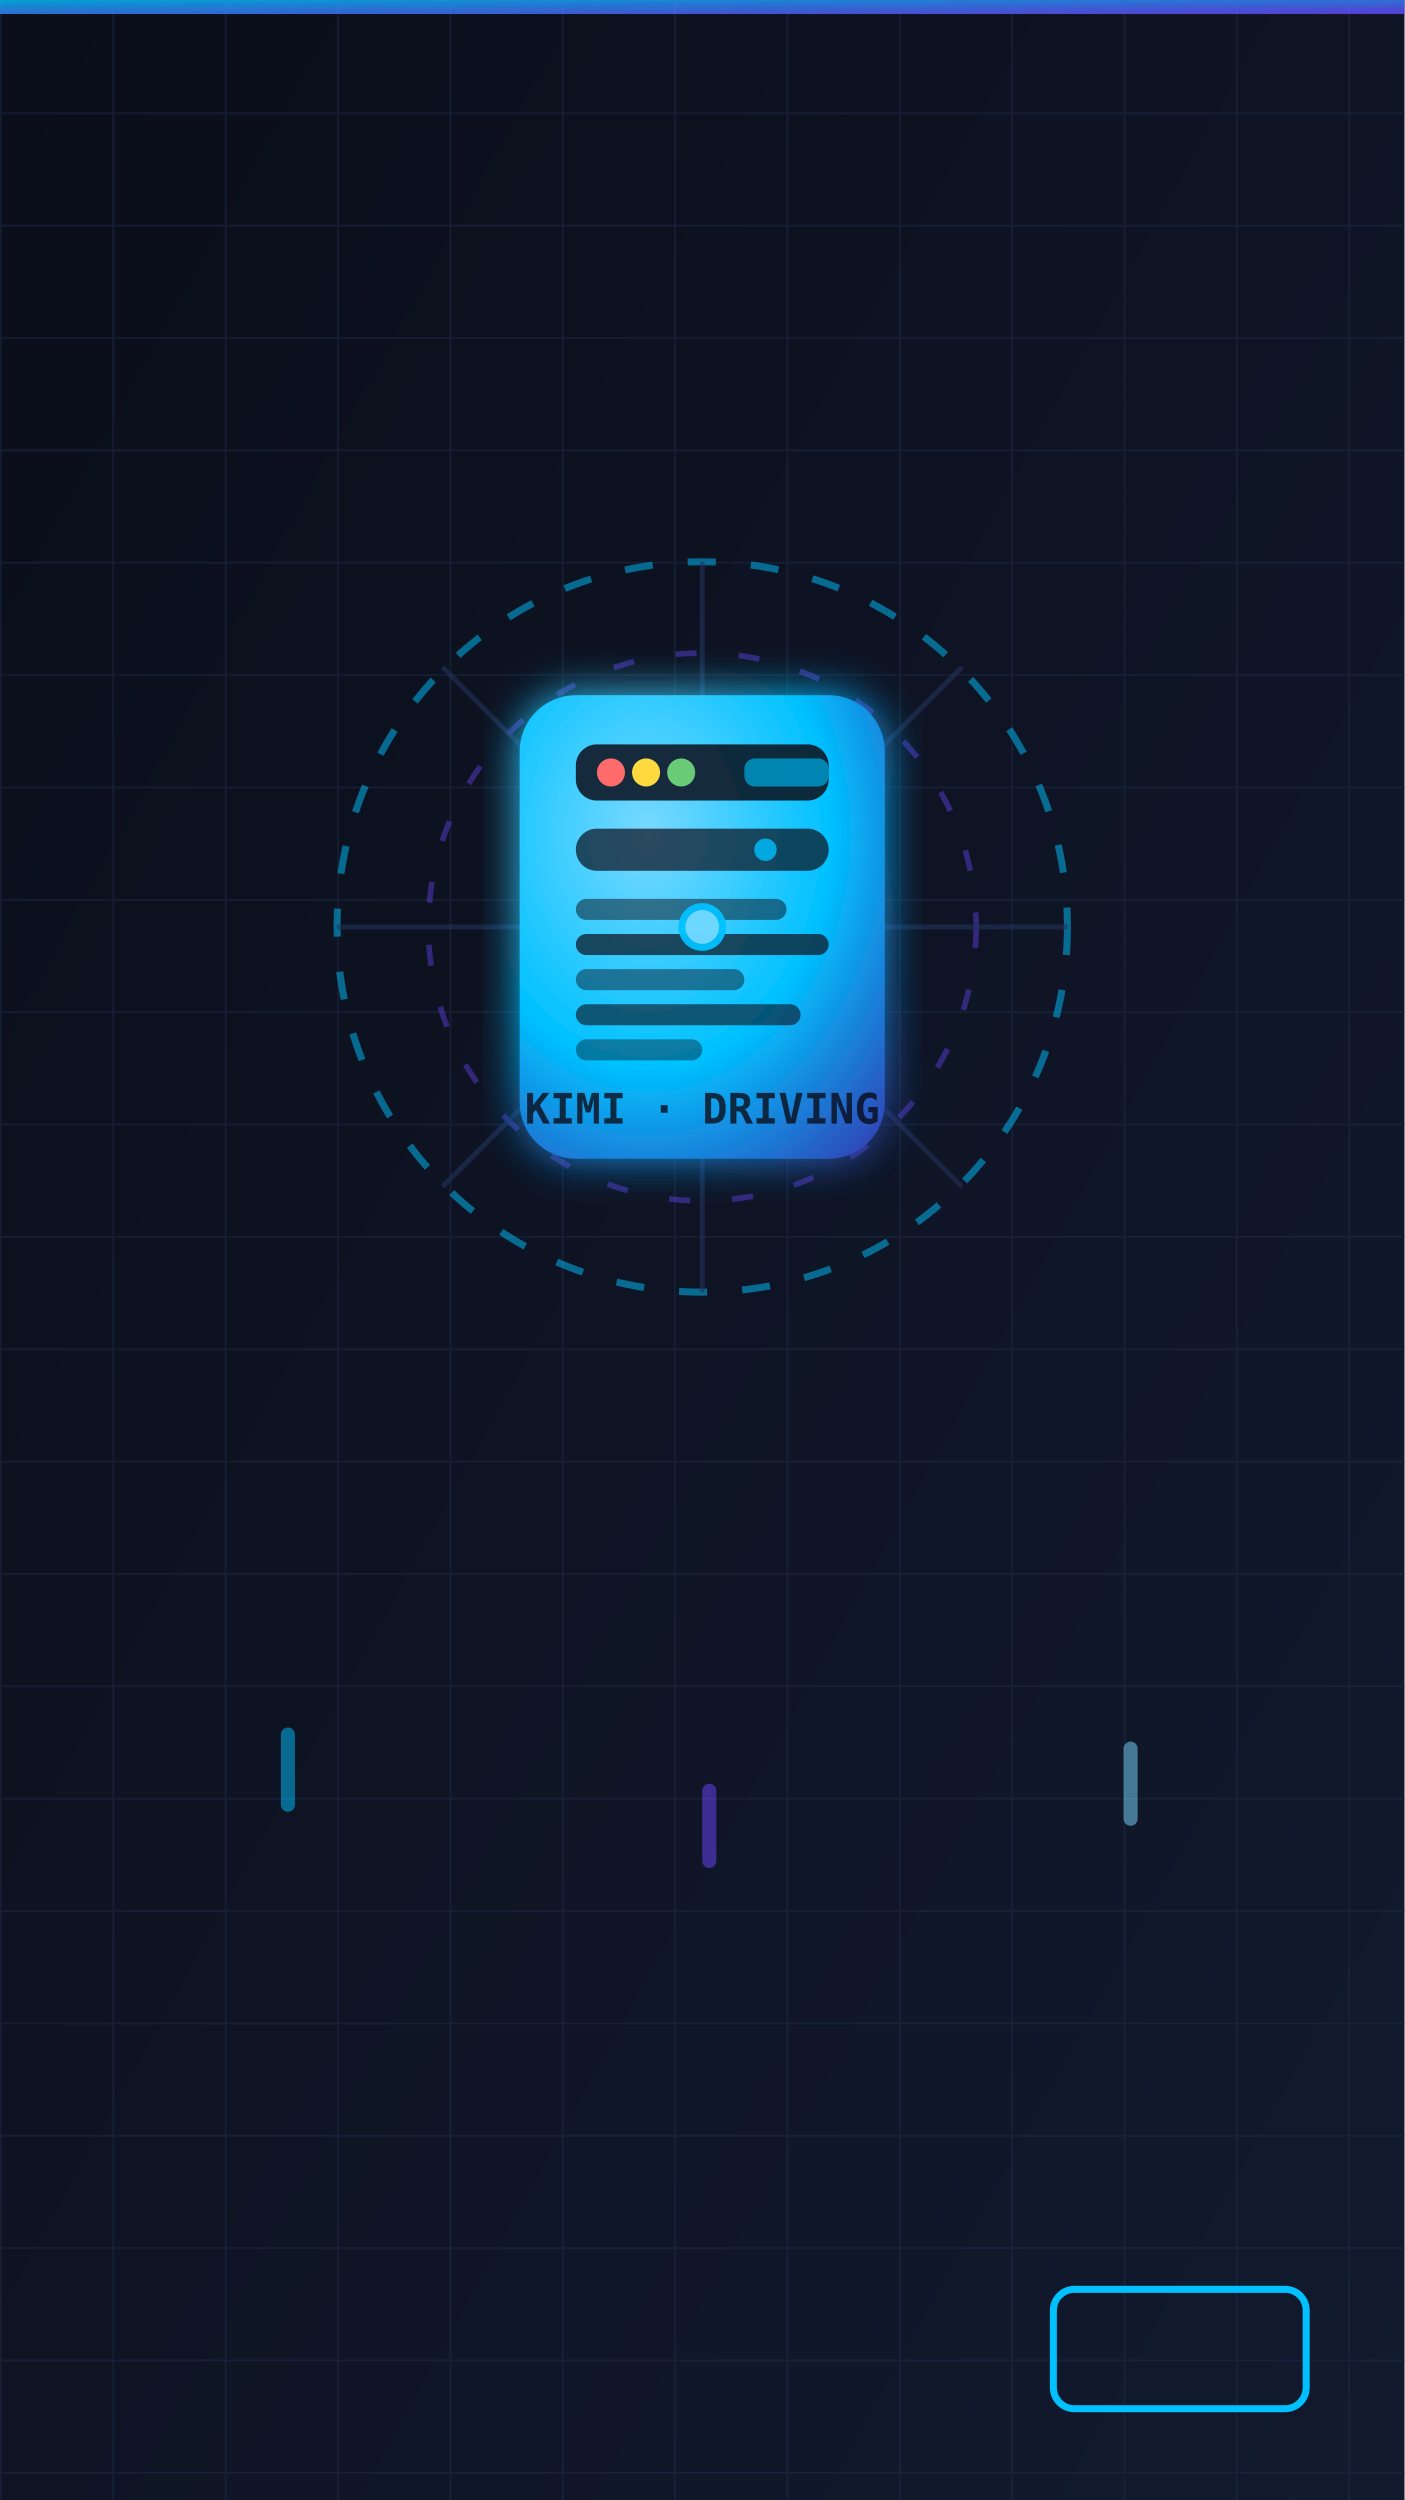
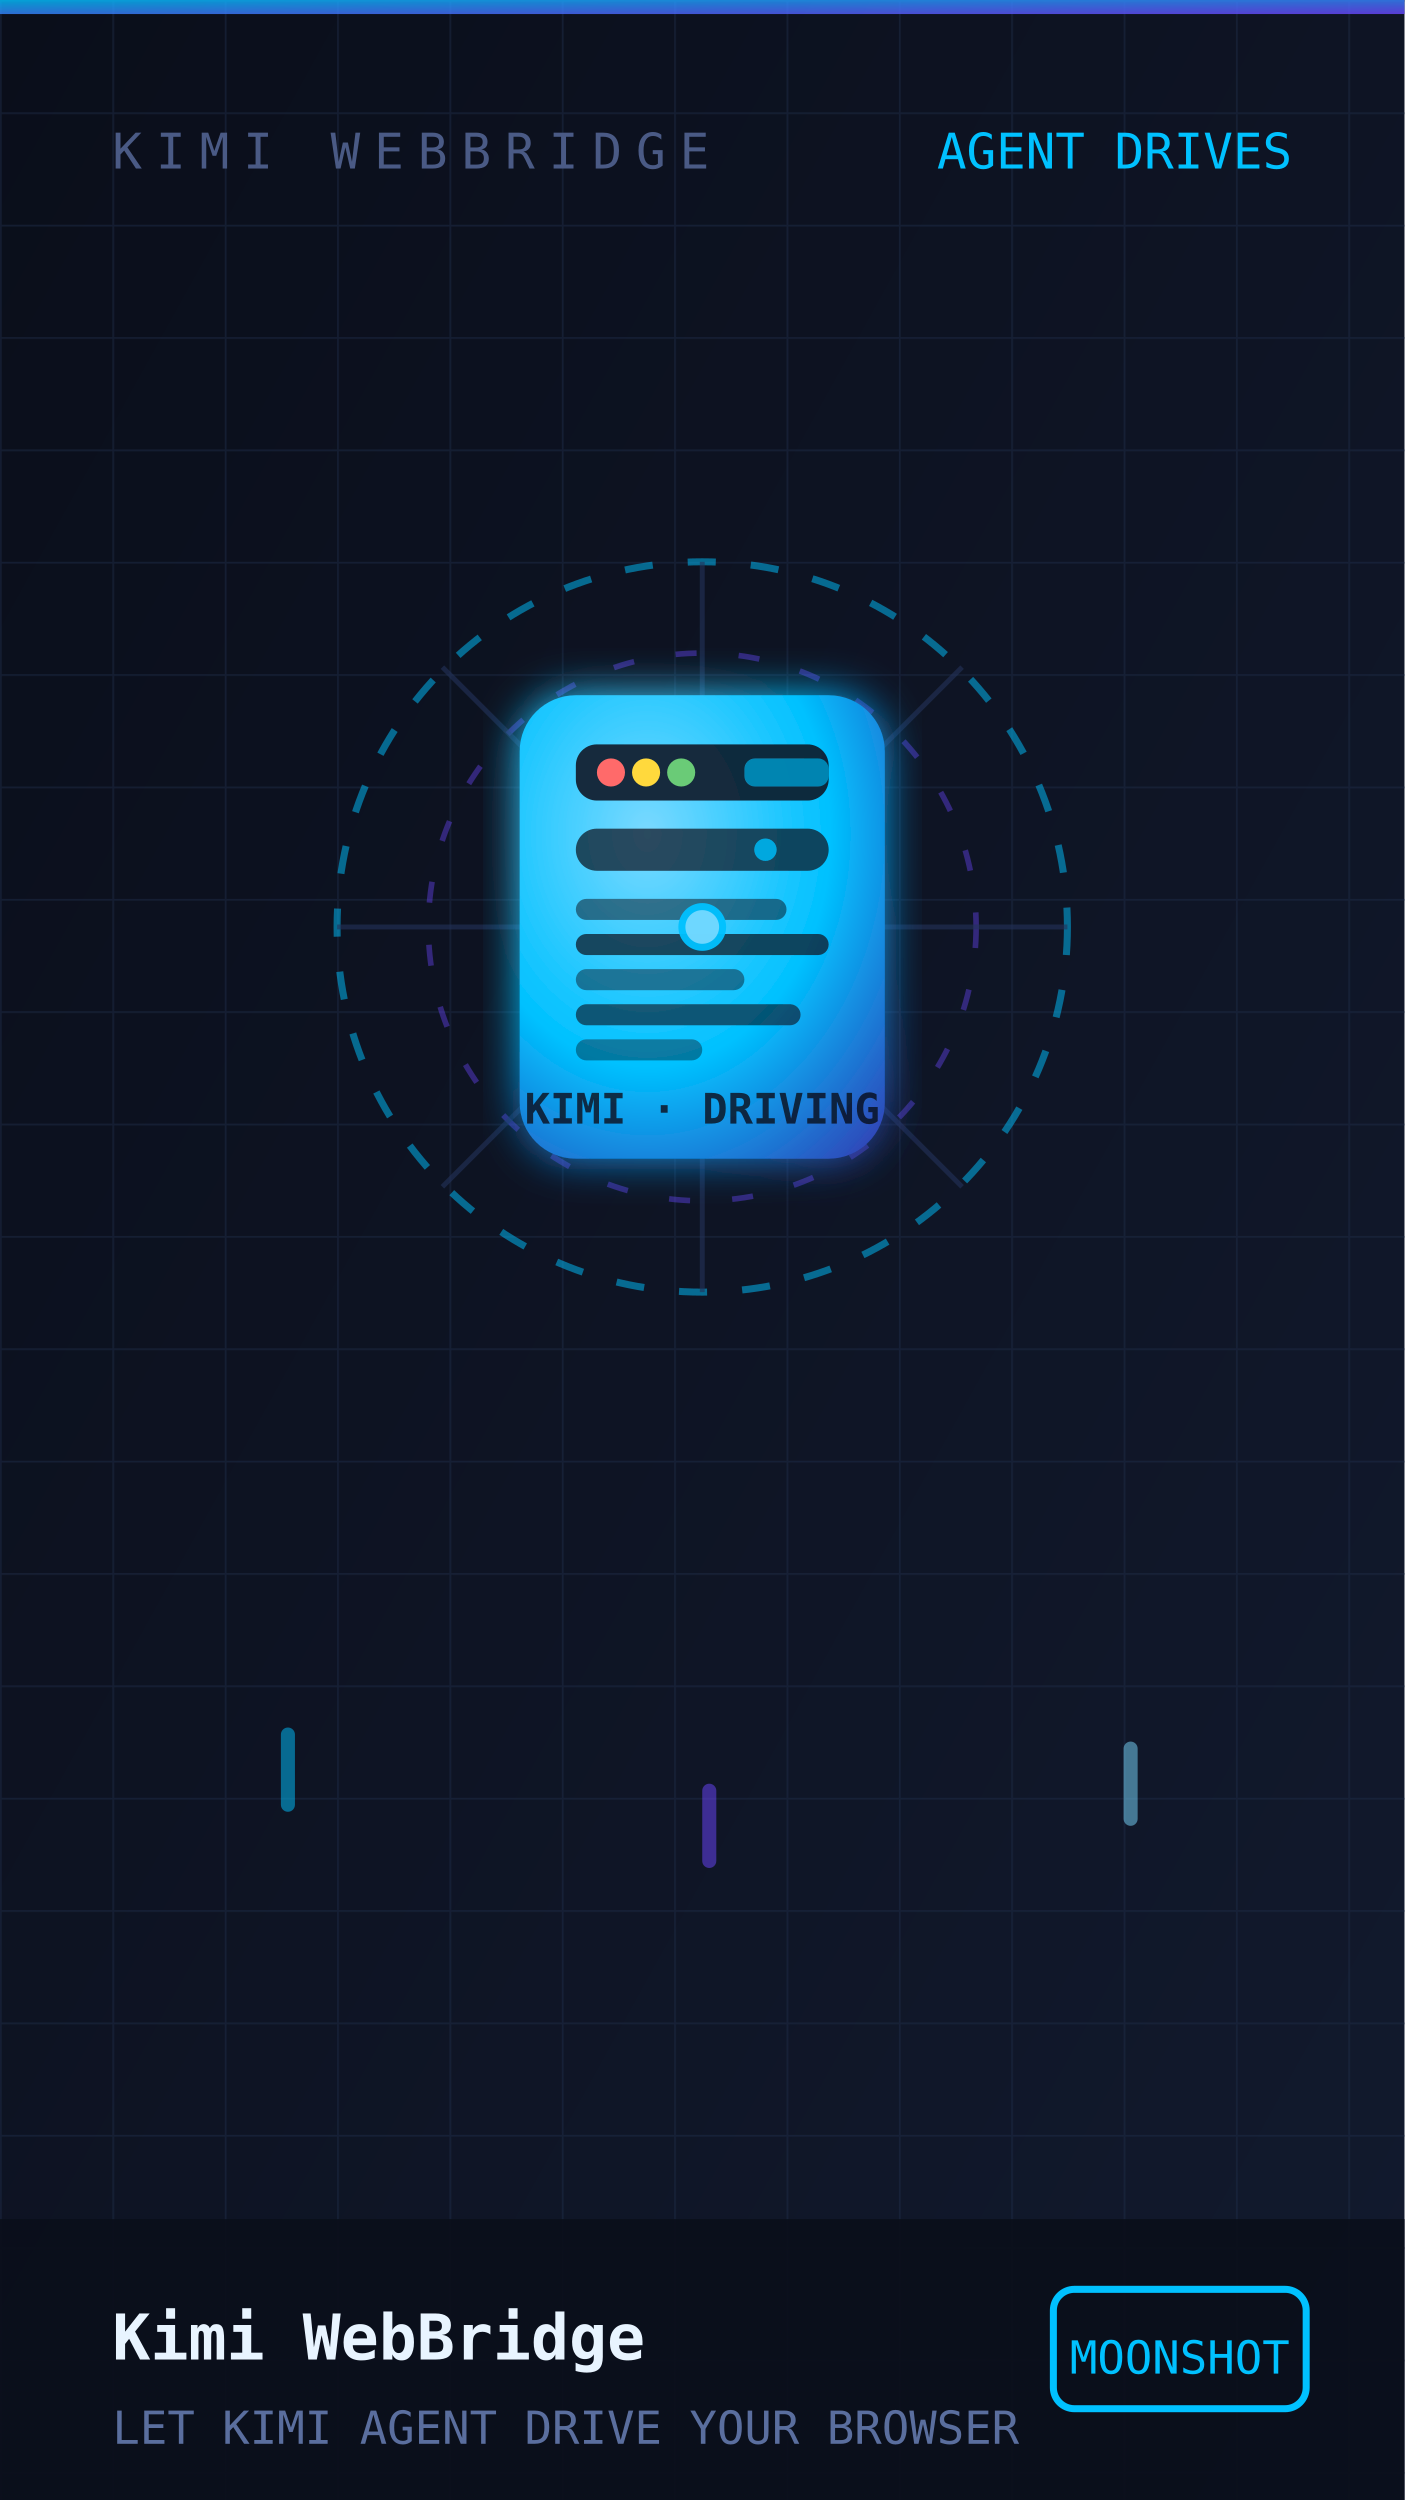
<svg xmlns="http://www.w3.org/2000/svg" width="200" height="356" viewBox="0 0 200 356">
  <defs>
    <linearGradient id="bg" x1="0" y1="0" x2="1" y2="1">
      <stop offset="0" stop-color="#0A0E1A" />
      <stop offset="1" stop-color="#121A2E" />
    </linearGradient>
    <linearGradient id="kimiGrad" x1="0" y1="0" x2="1" y2="1">
      <stop offset="0" stop-color="#00C1FF" />
      <stop offset="1" stop-color="#6B46FF" />
    </linearGradient>
    <radialGradient id="coreGrad" cx="0.35" cy="0.3" r="1">
      <stop offset="0" stop-color="#7AD9FF" />
      <stop offset="0.5" stop-color="#00C1FF" />
      <stop offset="1" stop-color="#3B2BA8" />
    </radialGradient>
    <filter id="glow">
      <feGaussianBlur stdDeviation="3" result="b" />
      <feMerge>
        <feMergeNode in="b" />
        <feMergeNode in="SourceGraphic" />
      </feMerge>
    </filter>
    <pattern id="grid" width="16" height="16" patternUnits="userSpaceOnUse">
      <path d="M16 0H0V16" fill="none" stroke="#1D2A45" stroke-width="0.5" />
    </pattern>
  </defs>
  <rect width="200" height="356" fill="url(#bg)" />
  <rect width="200" height="356" fill="url(#grid)" opacity="0.5" />
  <rect x="0" y="0" width="200" height="2" fill="url(#kimiGrad)" opacity="0.8" />
+   <text x="16" y="24" font-family="monospace" font-size="7" fill="#4A5A85" letter-spacing="2">KIMI WEBBRIDGE</text>
+   <text x="184" y="24" font-family="monospace" font-size="7" fill="#00C1FF" text-anchor="end">AGENT DRIVES</text>
  <g transform="translate(100,132)">
    <g>
      <circle r="52" fill="none" stroke="#00C1FF" stroke-width="1" stroke-dasharray="4 5" opacity="0.5">
        <animateTransform attributeName="transform" type="rotate" from="0 0 0" to="360 0 0" dur="14s" repeatCount="indefinite" />
      </circle>
    </g>
    <g>
      <circle r="39" fill="none" stroke="#6B46FF" stroke-width="0.8" stroke-dasharray="3 6" opacity="0.4">
        <animateTransform attributeName="transform" type="rotate" from="360 0 0" to="0 0 0" dur="20s" repeatCount="indefinite" />
      </circle>
    </g>
    <g stroke="#23325A" stroke-width="0.7" opacity="0.6">
      <line x1="0" y1="-52" x2="0" y2="52" />
      <line x1="-52" y1="0" x2="52" y2="0" />
      <line x1="-37" y1="-37" x2="37" y2="37" />
      <line x1="37" y1="-37" x2="-37" y2="37" />
    </g>
    <g filter="url(#glow)">
      <rect x="-26" y="-33" width="52" height="66" rx="8" fill="url(#coreGrad)">
        <animate attributeName="y" values="-33;-36;-33" dur="3.2s" repeatCount="indefinite" />
      </rect>
      <rect x="-18" y="-26" width="36" height="8" rx="3" fill="#0A0E1A" opacity="0.85" />
      <circle cx="-13" cy="-22" r="2" fill="#FF6B6B" />
      <circle cx="-8" cy="-22" r="2" fill="#FFD93D" />
      <circle cx="-3" cy="-22" r="2" fill="#6BCB77" />
      <rect x="6" y="-24" width="12" height="4" rx="1.5" fill="#00C1FF" opacity="0.6" />
      <rect x="-18" y="-14" width="36" height="6" rx="3" fill="#0A0E1A" opacity="0.7" />
      <circle cx="9" cy="-11" r="1.6" fill="#00C1FF" opacity="0.8" />
      <rect x="-18" y="-4" width="30" height="3" rx="1.5" fill="#0A0E1A" opacity="0.5" />
      <rect x="-18" y="1" width="36" height="3" rx="1.5" fill="#0A0E1A" opacity="0.7" />
      <rect x="-18" y="6" width="24" height="3" rx="1.5" fill="#0A0E1A" opacity="0.45" />
      <rect x="-18" y="11" width="32" height="3" rx="1.5" fill="#0A0E1A" opacity="0.6" />
      <rect x="-18" y="16" width="18" height="3" rx="1.5" fill="#0A0E1A" opacity="0.4" />
      <text x="0" y="28" text-anchor="middle" font-family="monospace" font-size="6" fill="#0A0E1A" opacity="0.8" font-weight="bold">KIMI · DRIVING</text>
    </g>
    <g>
      <circle r="3.4" fill="#00C1FF" opacity="0.95">
        <animateMotion dur="5.5s" repeatCount="indefinite" path="M0,-52 A52,52 0 1,1 -0.01,-52 Z" />
      </circle>
    </g>
    <g>
      <circle r="2.4" fill="#7AD9FF" opacity="0.9">
        <animateMotion dur="8s" repeatCount="indefinite" path="M0,-39 A39,39 0 1,0 -0.01,-39 Z" begin="2.7s" />
      </circle>
    </g>
  </g>
  <g opacity="0.5">
    <rect x="40" y="246" width="2" height="12" rx="1" fill="#00C1FF">
      <animate attributeName="y" from="246" to="200" dur="2.6s" repeatCount="indefinite" />
      <animate attributeName="opacity" from="0.8" to="0" dur="2.6s" repeatCount="indefinite" />
    </rect>
    <rect x="100" y="254" width="2" height="12" rx="1" fill="#6B46FF">
      <animate attributeName="y" from="254" to="200" dur="3s" repeatCount="indefinite" begin="0.6s" />
      <animate attributeName="opacity" from="0.8" to="0" dur="3s" repeatCount="indefinite" begin="0.6s" />
    </rect>
    <rect x="160" y="248" width="2" height="12" rx="1" fill="#7AD9FF">
      <animate attributeName="y" from="248" to="200" dur="2.8s" repeatCount="indefinite" begin="1.2s" />
      <animate attributeName="opacity" from="0.8" to="0" dur="2.8s" repeatCount="indefinite" begin="1.2s" />
    </rect>
  </g>
+   <rect x="0" y="316" width="200" height="40" fill="#0A0E1A" opacity="0.92" />
+   <text x="16" y="336" font-family="monospace" font-size="9" fill="#E8F4FF" font-weight="bold">Kimi WebBridge</text>
+   <text x="16" y="348" font-family="monospace" font-size="6.5" fill="#5A6E9E">LET KIMI AGENT DRIVE YOUR BROWSER</text>
  <rect x="150" y="326" width="36" height="17" rx="3" fill="none" stroke="#00C1FF" stroke-width="1" />
+   <text x="168" y="338" font-family="monospace" font-size="6.5" fill="#00C1FF" text-anchor="middle">MOONSHOT</text>
</svg>
